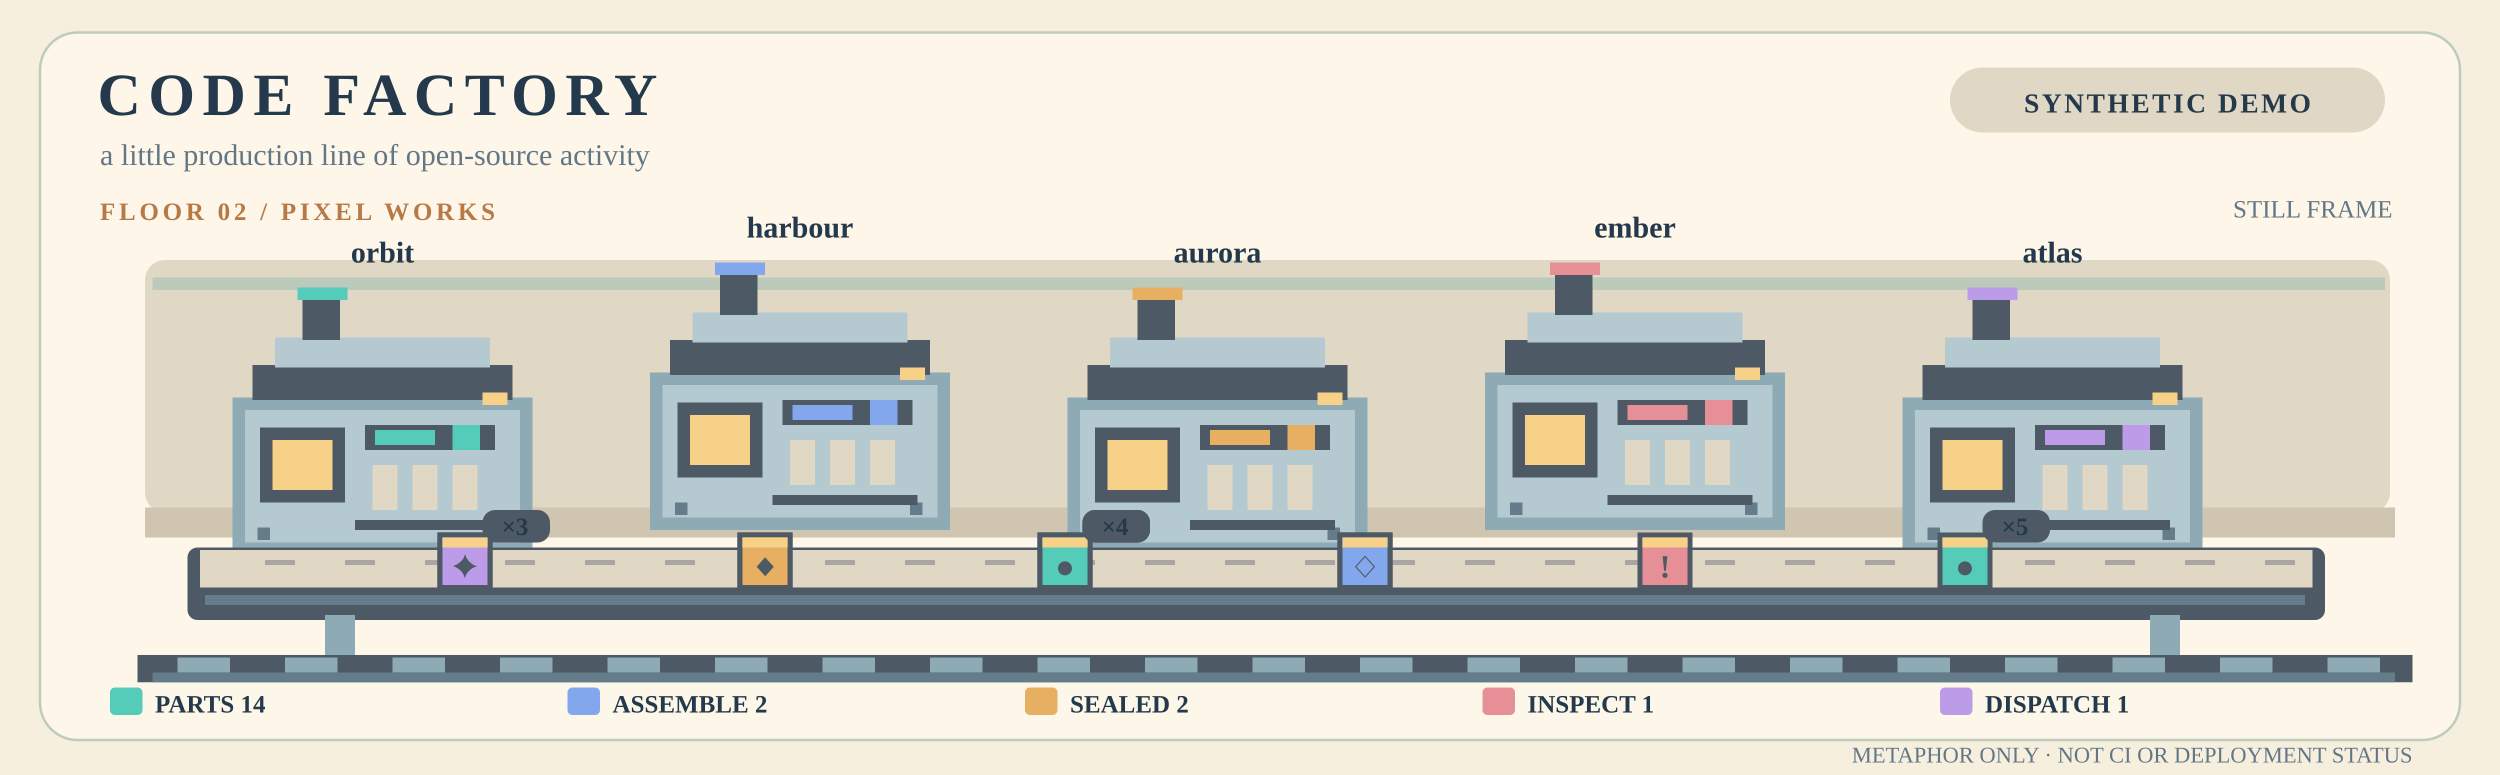
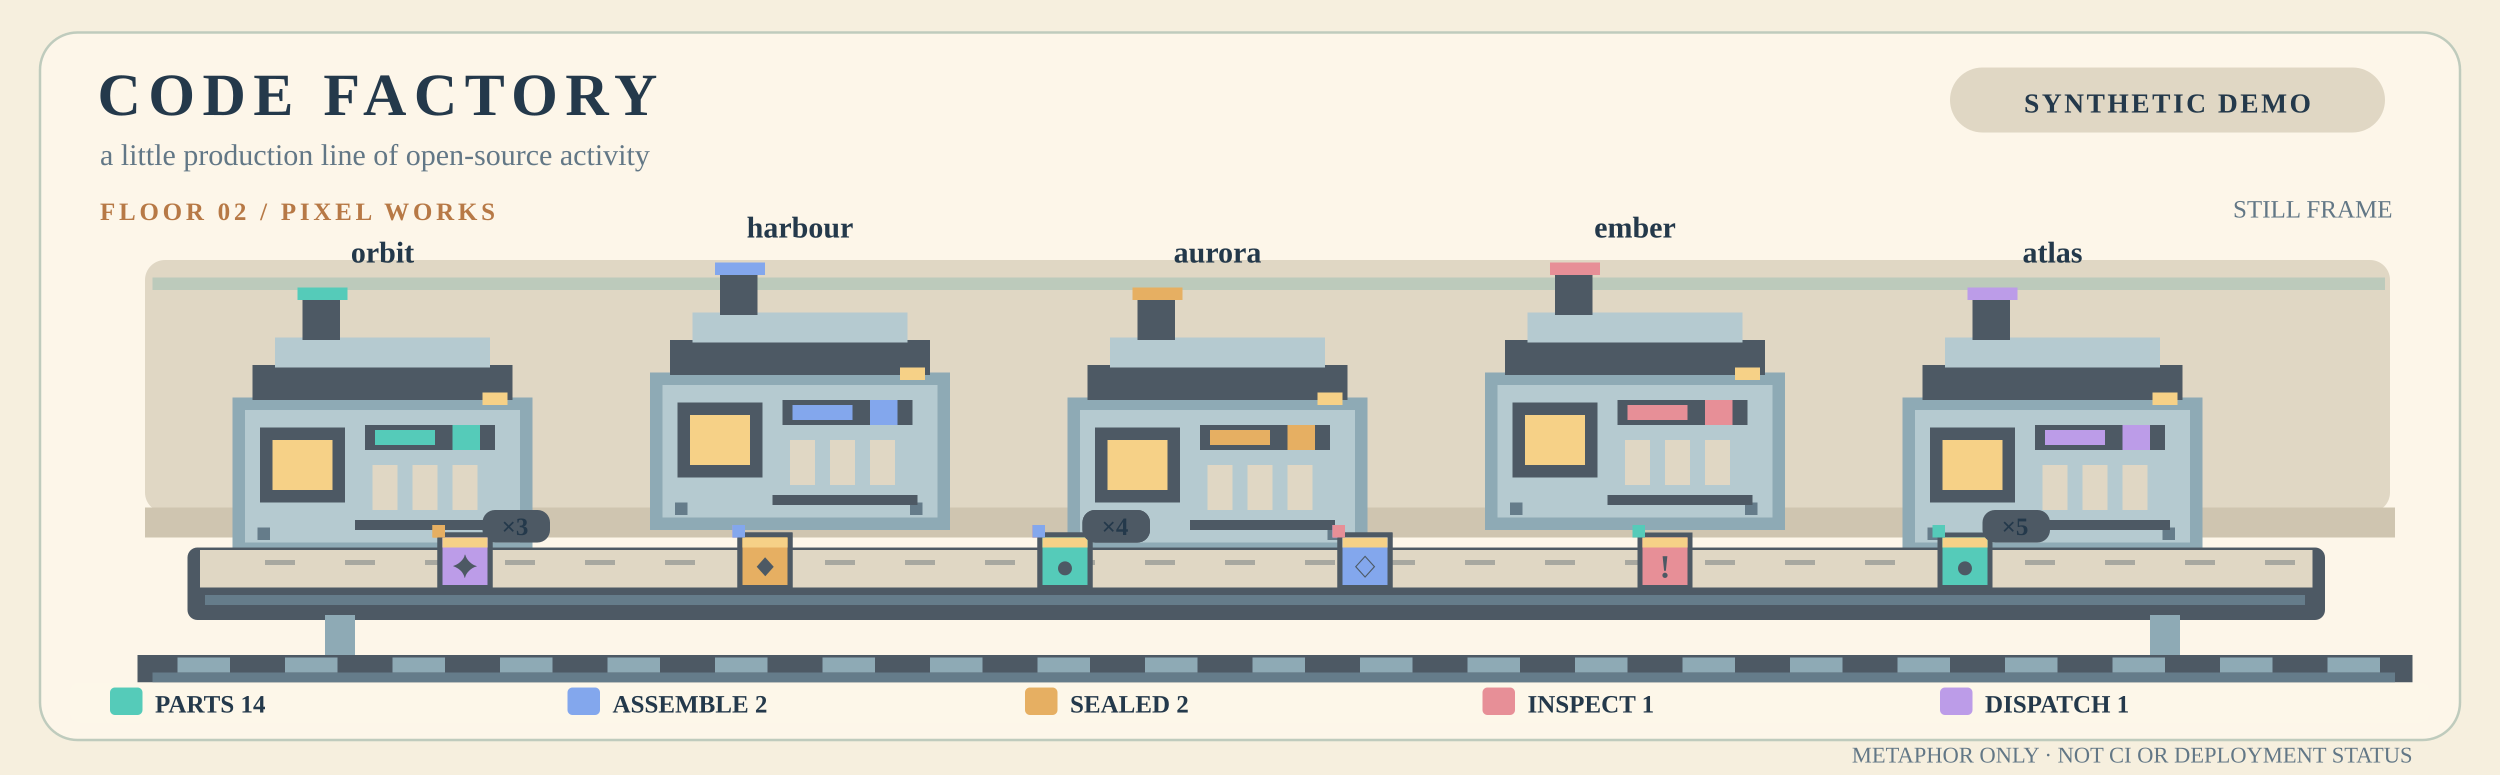
<svg xmlns="http://www.w3.org/2000/svg" width="1000" height="310" viewBox="0 0 1000 310" role="img" aria-labelledby="factory-title factory-desc">
  <defs>
    <pattern id="bolts" width="28" height="16" patternUnits="userSpaceOnUse">
      <path d="M0 14h6" stroke="#657c8a" opacity=".45" stroke-width="2" />
    </pattern>
    <clipPath id="belt-clip">
      <rect x="80" y="208" width="838" height="54" />
    </clipPath>
  </defs>
  <rect x="0" y="0" width="1000" height="310" rx="0" fill="#f6efde" />
  <rect x="16" y="13" width="968" height="283" rx="15" fill="#fdf7e9" stroke="#bccabb" stroke-width="1" opacity=".96" />
  <text x="39" y="46" font-size="24" fill="#24394b" font-weight="900" letter-spacing="3">CODE FACTORY</text>
  <text x="40" y="66" font-size="12" fill="#627786">a little production line of open-source activity</text>
  <rect x="780" y="27" width="174" height="26" rx="13" fill="#e0d7c4" />
  <text x="867" y="45" font-size="11" fill="#24394b" text-anchor="middle" font-weight="bold" letter-spacing="1">SYNTHETIC DEMO</text>
  <text x="40" y="88" font-size="10" fill="#b77946" font-weight="bold" letter-spacing="1.5">FLOOR 02 / PIXEL WORKS</text>
  <text x="957" y="87" font-size="10" fill="#627786" text-anchor="end">STILL FRAME</text>
  <rect x="58" y="104" width="898" height="101" rx="8" fill="#e0d7c4" />
  <rect x="61" y="111" width="893" height="5" rx="0" fill="#bccabb" />
  <rect x="58" y="203" width="900" height="12" rx="0" fill="#cfc5b0" />
  <rect x="55" y="262" width="910" height="11" rx="0" fill="#4d5964" />
  <rect x="61" y="269" width="897" height="4" rx="0" fill="#657c8a" />
  <rect x="71" y="263" width="21" height="6" rx="0" fill="#8eaab5" />
  <rect x="114" y="263" width="21" height="6" rx="0" fill="#8eaab5" />
  <rect x="157" y="263" width="21" height="6" rx="0" fill="#8eaab5" />
  <rect x="200" y="263" width="21" height="6" rx="0" fill="#8eaab5" />
  <rect x="243" y="263" width="21" height="6" rx="0" fill="#8eaab5" />
  <rect x="286" y="263" width="21" height="6" rx="0" fill="#8eaab5" />
  <rect x="329" y="263" width="21" height="6" rx="0" fill="#8eaab5" />
  <rect x="372" y="263" width="21" height="6" rx="0" fill="#8eaab5" />
  <rect x="415" y="263" width="21" height="6" rx="0" fill="#8eaab5" />
  <rect x="458" y="263" width="21" height="6" rx="0" fill="#8eaab5" />
  <rect x="501" y="263" width="21" height="6" rx="0" fill="#8eaab5" />
  <rect x="544" y="263" width="21" height="6" rx="0" fill="#8eaab5" />
  <rect x="587" y="263" width="21" height="6" rx="0" fill="#8eaab5" />
  <rect x="630" y="263" width="21" height="6" rx="0" fill="#8eaab5" />
  <rect x="673" y="263" width="21" height="6" rx="0" fill="#8eaab5" />
  <rect x="716" y="263" width="21" height="6" rx="0" fill="#8eaab5" />
  <rect x="759" y="263" width="21" height="6" rx="0" fill="#8eaab5" />
  <rect x="802" y="263" width="21" height="6" rx="0" fill="#8eaab5" />
  <rect x="845" y="263" width="21" height="6" rx="0" fill="#8eaab5" />
  <rect x="888" y="263" width="21" height="6" rx="0" fill="#8eaab5" />
  <rect x="931" y="263" width="21" height="6" rx="0" fill="#8eaab5" />
  <rect x="93" y="159" width="120" height="63" rx="0" fill="#8eaab5" />
  <rect x="98" y="164" width="110" height="53" rx="0" fill="#b5cad0" />
  <rect x="104" y="171" width="34" height="30" rx="0" fill="#4d5964" />
  <rect x="109" y="176" width="24" height="20" rx="0" fill="#f6d187" />
  <rect x="146" y="170" width="52" height="10" rx="0" fill="#4d5964" />
  <rect x="150" y="172" width="24" height="6" rx="0" fill="#55cbb9" />
  <rect x="149" y="186" width="10" height="18" rx="0" fill="#e0d7c4" />
  <rect x="165" y="186" width="10" height="18" rx="0" fill="#e0d7c4" />
  <rect x="181" y="186" width="10" height="18" rx="0" fill="#e0d7c4" />
  <rect x="101" y="146" width="104" height="14" rx="0" fill="#4d5964" />
  <rect x="110" y="135" width="86" height="12" rx="0" fill="#b5cad0" />
  <rect x="121" y="120" width="15" height="16" rx="0" fill="#4d5964" />
  <rect x="119" y="115" width="20" height="5" rx="0" fill="#55cbb9" />
  <rect x="193" y="157" width="10" height="5" rx="0" fill="#f6d187" />
  <text x="153" y="105" font-size="12" fill="#24394b" text-anchor="middle" font-weight="bold">orbit</text>
  <rect x="103" y="211" width="5" height="5" rx="0" fill="#657c8a" />
  <rect x="197" y="211" width="5" height="5" rx="0" fill="#657c8a" />
  <rect x="142" y="208" width="58" height="4" rx="0" fill="#4d5964" />
  <rect x="181" y="170" width="11" height="10" rx="0" fill="#55cbb9" />
  <rect x="260" y="149" width="120" height="63" rx="0" fill="#8eaab5" />
  <rect x="265" y="154" width="110" height="53" rx="0" fill="#b5cad0" />
  <rect x="271" y="161" width="34" height="30" rx="0" fill="#4d5964" />
  <rect x="276" y="166" width="24" height="20" rx="0" fill="#f6d187" />
  <rect x="313" y="160" width="52" height="10" rx="0" fill="#4d5964" />
  <rect x="317" y="162" width="24" height="6" rx="0" fill="#83a7ed" />
  <rect x="316" y="176" width="10" height="18" rx="0" fill="#e0d7c4" />
  <rect x="332" y="176" width="10" height="18" rx="0" fill="#e0d7c4" />
  <rect x="348" y="176" width="10" height="18" rx="0" fill="#e0d7c4" />
  <rect x="268" y="136" width="104" height="14" rx="0" fill="#4d5964" />
  <rect x="277" y="125" width="86" height="12" rx="0" fill="#b5cad0" />
  <rect x="288" y="110" width="15" height="16" rx="0" fill="#4d5964" />
  <rect x="286" y="105" width="20" height="5" rx="0" fill="#83a7ed" />
  <rect x="360" y="147" width="10" height="5" rx="0" fill="#f6d187" />
  <text x="320" y="95" font-size="12" fill="#24394b" text-anchor="middle" font-weight="bold">harbour</text>
  <rect x="270" y="201" width="5" height="5" rx="0" fill="#657c8a" />
  <rect x="364" y="201" width="5" height="5" rx="0" fill="#657c8a" />
  <rect x="309" y="198" width="58" height="4" rx="0" fill="#4d5964" />
  <rect x="348" y="160" width="11" height="10" rx="0" fill="#83a7ed" />
  <rect x="427" y="159" width="120" height="63" rx="0" fill="#8eaab5" />
  <rect x="432" y="164" width="110" height="53" rx="0" fill="#b5cad0" />
  <rect x="438" y="171" width="34" height="30" rx="0" fill="#4d5964" />
  <rect x="443" y="176" width="24" height="20" rx="0" fill="#f6d187" />
  <rect x="480" y="170" width="52" height="10" rx="0" fill="#4d5964" />
  <rect x="484" y="172" width="24" height="6" rx="0" fill="#e6af62" />
  <rect x="483" y="186" width="10" height="18" rx="0" fill="#e0d7c4" />
  <rect x="499" y="186" width="10" height="18" rx="0" fill="#e0d7c4" />
  <rect x="515" y="186" width="10" height="18" rx="0" fill="#e0d7c4" />
  <rect x="435" y="146" width="104" height="14" rx="0" fill="#4d5964" />
  <rect x="444" y="135" width="86" height="12" rx="0" fill="#b5cad0" />
  <rect x="455" y="120" width="15" height="16" rx="0" fill="#4d5964" />
  <rect x="453" y="115" width="20" height="5" rx="0" fill="#e6af62" />
  <rect x="527" y="157" width="10" height="5" rx="0" fill="#f6d187" />
  <text x="487" y="105" font-size="12" fill="#24394b" text-anchor="middle" font-weight="bold">aurora</text>
  <rect x="437" y="211" width="5" height="5" rx="0" fill="#657c8a" />
  <rect x="531" y="211" width="5" height="5" rx="0" fill="#657c8a" />
  <rect x="476" y="208" width="58" height="4" rx="0" fill="#4d5964" />
  <rect x="515" y="170" width="11" height="10" rx="0" fill="#e6af62" />
  <rect x="594" y="149" width="120" height="63" rx="0" fill="#8eaab5" />
  <rect x="599" y="154" width="110" height="53" rx="0" fill="#b5cad0" />
  <rect x="605" y="161" width="34" height="30" rx="0" fill="#4d5964" />
  <rect x="610" y="166" width="24" height="20" rx="0" fill="#f6d187" />
  <rect x="647" y="160" width="52" height="10" rx="0" fill="#4d5964" />
  <rect x="651" y="162" width="24" height="6" rx="0" fill="#e78f97" />
  <rect x="650" y="176" width="10" height="18" rx="0" fill="#e0d7c4" />
  <rect x="666" y="176" width="10" height="18" rx="0" fill="#e0d7c4" />
  <rect x="682" y="176" width="10" height="18" rx="0" fill="#e0d7c4" />
  <rect x="602" y="136" width="104" height="14" rx="0" fill="#4d5964" />
  <rect x="611" y="125" width="86" height="12" rx="0" fill="#b5cad0" />
  <rect x="622" y="110" width="15" height="16" rx="0" fill="#4d5964" />
  <rect x="620" y="105" width="20" height="5" rx="0" fill="#e78f97" />
  <rect x="694" y="147" width="10" height="5" rx="0" fill="#f6d187" />
  <text x="654" y="95" font-size="12" fill="#24394b" text-anchor="middle" font-weight="bold">ember</text>
  <rect x="604" y="201" width="5" height="5" rx="0" fill="#657c8a" />
  <rect x="698" y="201" width="5" height="5" rx="0" fill="#657c8a" />
  <rect x="643" y="198" width="58" height="4" rx="0" fill="#4d5964" />
  <rect x="682" y="160" width="11" height="10" rx="0" fill="#e78f97" />
  <rect x="761" y="159" width="120" height="63" rx="0" fill="#8eaab5" />
  <rect x="766" y="164" width="110" height="53" rx="0" fill="#b5cad0" />
  <rect x="772" y="171" width="34" height="30" rx="0" fill="#4d5964" />
  <rect x="777" y="176" width="24" height="20" rx="0" fill="#f6d187" />
  <rect x="814" y="170" width="52" height="10" rx="0" fill="#4d5964" />
  <rect x="818" y="172" width="24" height="6" rx="0" fill="#bc9ce8" />
  <rect x="817" y="186" width="10" height="18" rx="0" fill="#e0d7c4" />
  <rect x="833" y="186" width="10" height="18" rx="0" fill="#e0d7c4" />
  <rect x="849" y="186" width="10" height="18" rx="0" fill="#e0d7c4" />
  <rect x="769" y="146" width="104" height="14" rx="0" fill="#4d5964" />
  <rect x="778" y="135" width="86" height="12" rx="0" fill="#b5cad0" />
  <rect x="789" y="120" width="15" height="16" rx="0" fill="#4d5964" />
  <rect x="787" y="115" width="20" height="5" rx="0" fill="#bc9ce8" />
  <rect x="861" y="157" width="10" height="5" rx="0" fill="#f6d187" />
  <text x="821" y="105" font-size="12" fill="#24394b" text-anchor="middle" font-weight="bold">atlas</text>
  <rect x="771" y="211" width="5" height="5" rx="0" fill="#657c8a" />
  <rect x="865" y="211" width="5" height="5" rx="0" fill="#657c8a" />
  <rect x="810" y="208" width="58" height="4" rx="0" fill="#4d5964" />
  <rect x="849" y="170" width="11" height="10" rx="0" fill="#bc9ce8" />
  <rect x="75" y="219" width="855" height="29" rx="4" fill="#4d5964" />
  <rect x="80" y="220" width="845" height="15" rx="0" fill="#e0d7c4" />
  <rect x="82" y="238" width="840" height="4" rx="0" fill="#657c8a" />
  <rect x="130" y="246" width="12" height="16" rx="0" fill="#8eaab5" />
  <rect x="860" y="246" width="12" height="16" rx="0" fill="#8eaab5" />
  <path d="M106 225 l12 0" fill="none" stroke="#24394b" stroke-width="2" opacity=".30" />
  <path d="M138 225 l12 0" fill="none" stroke="#24394b" stroke-width="2" opacity=".30" />
  <path d="M170 225 l12 0" fill="none" stroke="#24394b" stroke-width="2" opacity=".30" />
  <path d="M202 225 l12 0" fill="none" stroke="#24394b" stroke-width="2" opacity=".30" />
  <path d="M234 225 l12 0" fill="none" stroke="#24394b" stroke-width="2" opacity=".30" />
  <path d="M266 225 l12 0" fill="none" stroke="#24394b" stroke-width="2" opacity=".30" />
  <path d="M298 225 l12 0" fill="none" stroke="#24394b" stroke-width="2" opacity=".30" />
  <path d="M330 225 l12 0" fill="none" stroke="#24394b" stroke-width="2" opacity=".30" />
  <path d="M362 225 l12 0" fill="none" stroke="#24394b" stroke-width="2" opacity=".30" />
  <path d="M394 225 l12 0" fill="none" stroke="#24394b" stroke-width="2" opacity=".30" />
  <path d="M426 225 l12 0" fill="none" stroke="#24394b" stroke-width="2" opacity=".30" />
  <path d="M458 225 l12 0" fill="none" stroke="#24394b" stroke-width="2" opacity=".30" />
  <path d="M490 225 l12 0" fill="none" stroke="#24394b" stroke-width="2" opacity=".30" />
  <path d="M522 225 l12 0" fill="none" stroke="#24394b" stroke-width="2" opacity=".30" />
  <path d="M554 225 l12 0" fill="none" stroke="#24394b" stroke-width="2" opacity=".30" />
  <path d="M586 225 l12 0" fill="none" stroke="#24394b" stroke-width="2" opacity=".30" />
  <path d="M618 225 l12 0" fill="none" stroke="#24394b" stroke-width="2" opacity=".30" />
  <path d="M650 225 l12 0" fill="none" stroke="#24394b" stroke-width="2" opacity=".30" />
  <path d="M682 225 l12 0" fill="none" stroke="#24394b" stroke-width="2" opacity=".30" />
  <path d="M714 225 l12 0" fill="none" stroke="#24394b" stroke-width="2" opacity=".30" />
  <path d="M746 225 l12 0" fill="none" stroke="#24394b" stroke-width="2" opacity=".30" />
  <path d="M778 225 l12 0" fill="none" stroke="#24394b" stroke-width="2" opacity=".30" />
  <path d="M810 225 l12 0" fill="none" stroke="#24394b" stroke-width="2" opacity=".30" />
  <path d="M842 225 l12 0" fill="none" stroke="#24394b" stroke-width="2" opacity=".30" />
  <path d="M874 225 l12 0" fill="none" stroke="#24394b" stroke-width="2" opacity=".30" />
  <path d="M906 225 l12 0" fill="none" stroke="#24394b" stroke-width="2" opacity=".30" />
  <g transform="translate(185 225)">
    <rect x="-10" y="-12" width="22" height="23" rx="0" fill="#4d5964" />
    <rect x="-8" y="-10" width="18" height="19" rx="0" fill="#55cbb9" />
    <rect x="-8" y="-10" width="18" height="4" rx="0" fill="#f6d187" />
    <text x="1" y="6" font-size="13" fill="#4d5964" text-anchor="middle" font-weight="900">●</text>
+     <rect x="-12" y="-15" width="5" height="5" rx="0" fill="#e6af62" />
    <rect x="8" y="-21" width="27" height="13" rx="5" fill="#4d5964" />
    <text x="21" y="-11" font-size="10" fill="#24394b" text-anchor="middle" font-weight="bold">×3</text>
  </g>
  <g transform="translate(305 225)">
    <rect x="-10" y="-12" width="22" height="23" rx="0" fill="#4d5964" />
    <rect x="-8" y="-10" width="18" height="19" rx="0" fill="#83a7ed" />
    <rect x="-8" y="-10" width="18" height="4" rx="0" fill="#f6d187" />
    <text x="1" y="6" font-size="13" fill="#4d5964" text-anchor="middle" font-weight="900">◇</text>
+     <rect x="-12" y="-15" width="5" height="5" rx="0" fill="#bc9ce8" />
  </g>
  <g transform="translate(425 225)">
    <rect x="-10" y="-12" width="22" height="23" rx="0" fill="#4d5964" />
    <rect x="-8" y="-10" width="18" height="19" rx="0" fill="#55cbb9" />
    <rect x="-8" y="-10" width="18" height="4" rx="0" fill="#f6d187" />
    <text x="1" y="6" font-size="13" fill="#4d5964" text-anchor="middle" font-weight="900">●</text>
+     <rect x="-12" y="-15" width="5" height="5" rx="0" fill="#e78f97" />
    <rect x="8" y="-21" width="27" height="13" rx="5" fill="#4d5964" />
    <text x="21" y="-11" font-size="10" fill="#24394b" text-anchor="middle" font-weight="bold">×2</text>
  </g>
  <g transform="translate(545 225)">
    <rect x="-10" y="-12" width="22" height="23" rx="0" fill="#4d5964" />
    <rect x="-8" y="-10" width="18" height="19" rx="0" fill="#e6af62" />
    <rect x="-8" y="-10" width="18" height="4" rx="0" fill="#f6d187" />
    <text x="1" y="6" font-size="13" fill="#4d5964" text-anchor="middle" font-weight="900">◆</text>
+     <rect x="-12" y="-15" width="5" height="5" rx="0" fill="#bc9ce8" />
  </g>
  <g transform="translate(665 225)">
    <rect x="-10" y="-12" width="22" height="23" rx="0" fill="#4d5964" />
    <rect x="-8" y="-10" width="18" height="19" rx="0" fill="#e78f97" />
    <rect x="-8" y="-10" width="18" height="4" rx="0" fill="#f6d187" />
    <text x="1" y="6" font-size="13" fill="#4d5964" text-anchor="middle" font-weight="900">!</text>
+     <rect x="-12" y="-15" width="5" height="5" rx="0" fill="#55cbb9" />
  </g>
  <g transform="translate(785 225)">
    <rect x="-10" y="-12" width="22" height="23" rx="0" fill="#4d5964" />
    <rect x="-8" y="-10" width="18" height="19" rx="0" fill="#55cbb9" />
    <rect x="-8" y="-10" width="18" height="4" rx="0" fill="#f6d187" />
    <text x="1" y="6" font-size="13" fill="#4d5964" text-anchor="middle" font-weight="900">●</text>
+     <rect x="-12" y="-15" width="5" height="5" rx="0" fill="#55cbb9" />
    <rect x="8" y="-21" width="27" height="13" rx="5" fill="#4d5964" />
    <text x="21" y="-11" font-size="10" fill="#24394b" text-anchor="middle" font-weight="bold">×5</text>
  </g>
  <g transform="translate(185 225)">
    <rect x="-10" y="-12" width="22" height="23" rx="0" fill="#4d5964" />
    <rect x="-8" y="-10" width="18" height="19" rx="0" fill="#bc9ce8" />
    <rect x="-8" y="-10" width="18" height="4" rx="0" fill="#f6d187" />
    <text x="1" y="6" font-size="13" fill="#4d5964" text-anchor="middle" font-weight="900">✦</text>
+     <rect x="-12" y="-15" width="5" height="5" rx="0" fill="#e6af62" />
  </g>
  <g transform="translate(305 225)">
    <rect x="-10" y="-12" width="22" height="23" rx="0" fill="#4d5964" />
    <rect x="-8" y="-10" width="18" height="19" rx="0" fill="#e6af62" />
    <rect x="-8" y="-10" width="18" height="4" rx="0" fill="#f6d187" />
    <text x="1" y="6" font-size="13" fill="#4d5964" text-anchor="middle" font-weight="900">◆</text>
+     <rect x="-12" y="-15" width="5" height="5" rx="0" fill="#83a7ed" />
  </g>
  <g transform="translate(425 225)">
    <rect x="-10" y="-12" width="22" height="23" rx="0" fill="#4d5964" />
    <rect x="-8" y="-10" width="18" height="19" rx="0" fill="#55cbb9" />
    <rect x="-8" y="-10" width="18" height="4" rx="0" fill="#f6d187" />
    <text x="1" y="6" font-size="13" fill="#4d5964" text-anchor="middle" font-weight="900">●</text>
+     <rect x="-12" y="-15" width="5" height="5" rx="0" fill="#83a7ed" />
    <rect x="8" y="-21" width="27" height="13" rx="5" fill="#4d5964" />
    <text x="21" y="-11" font-size="10" fill="#24394b" text-anchor="middle" font-weight="bold">×4</text>
  </g>
  <g transform="translate(545 225)">
    <rect x="-10" y="-12" width="22" height="23" rx="0" fill="#4d5964" />
    <rect x="-8" y="-10" width="18" height="19" rx="0" fill="#83a7ed" />
    <rect x="-8" y="-10" width="18" height="4" rx="0" fill="#f6d187" />
    <text x="1" y="6" font-size="13" fill="#4d5964" text-anchor="middle" font-weight="900">◇</text>
+     <rect x="-12" y="-15" width="5" height="5" rx="0" fill="#e78f97" />
  </g>
  <rect x="28" y="273" width="944" height="16" rx="4" fill="#fdf7e9" />
  <rect x="44" y="275" width="13" height="11" rx="2" fill="#55cbb9" />
  <text x="62" y="285" font-size="10" fill="#24394b" font-weight="bold">PARTS  14</text>
  <rect x="227" y="275" width="13" height="11" rx="2" fill="#83a7ed" />
  <text x="245" y="285" font-size="10" fill="#24394b" font-weight="bold">ASSEMBLE  2</text>
  <rect x="410" y="275" width="13" height="11" rx="2" fill="#e6af62" />
  <text x="428" y="285" font-size="10" fill="#24394b" font-weight="bold">SEALED  2</text>
  <rect x="593" y="275" width="13" height="11" rx="2" fill="#e78f97" />
  <text x="611" y="285" font-size="10" fill="#24394b" font-weight="bold">INSPECT  1</text>
  <rect x="776" y="275" width="13" height="11" rx="2" fill="#bc9ce8" />
  <text x="794" y="285" font-size="10" fill="#24394b" font-weight="bold">DISPATCH  1</text>
  <text x="965" y="305" font-size="9" fill="#627786" text-anchor="end">METAPHOR ONLY · NOT CI OR DEPLOYMENT STATUS</text>
</svg>
